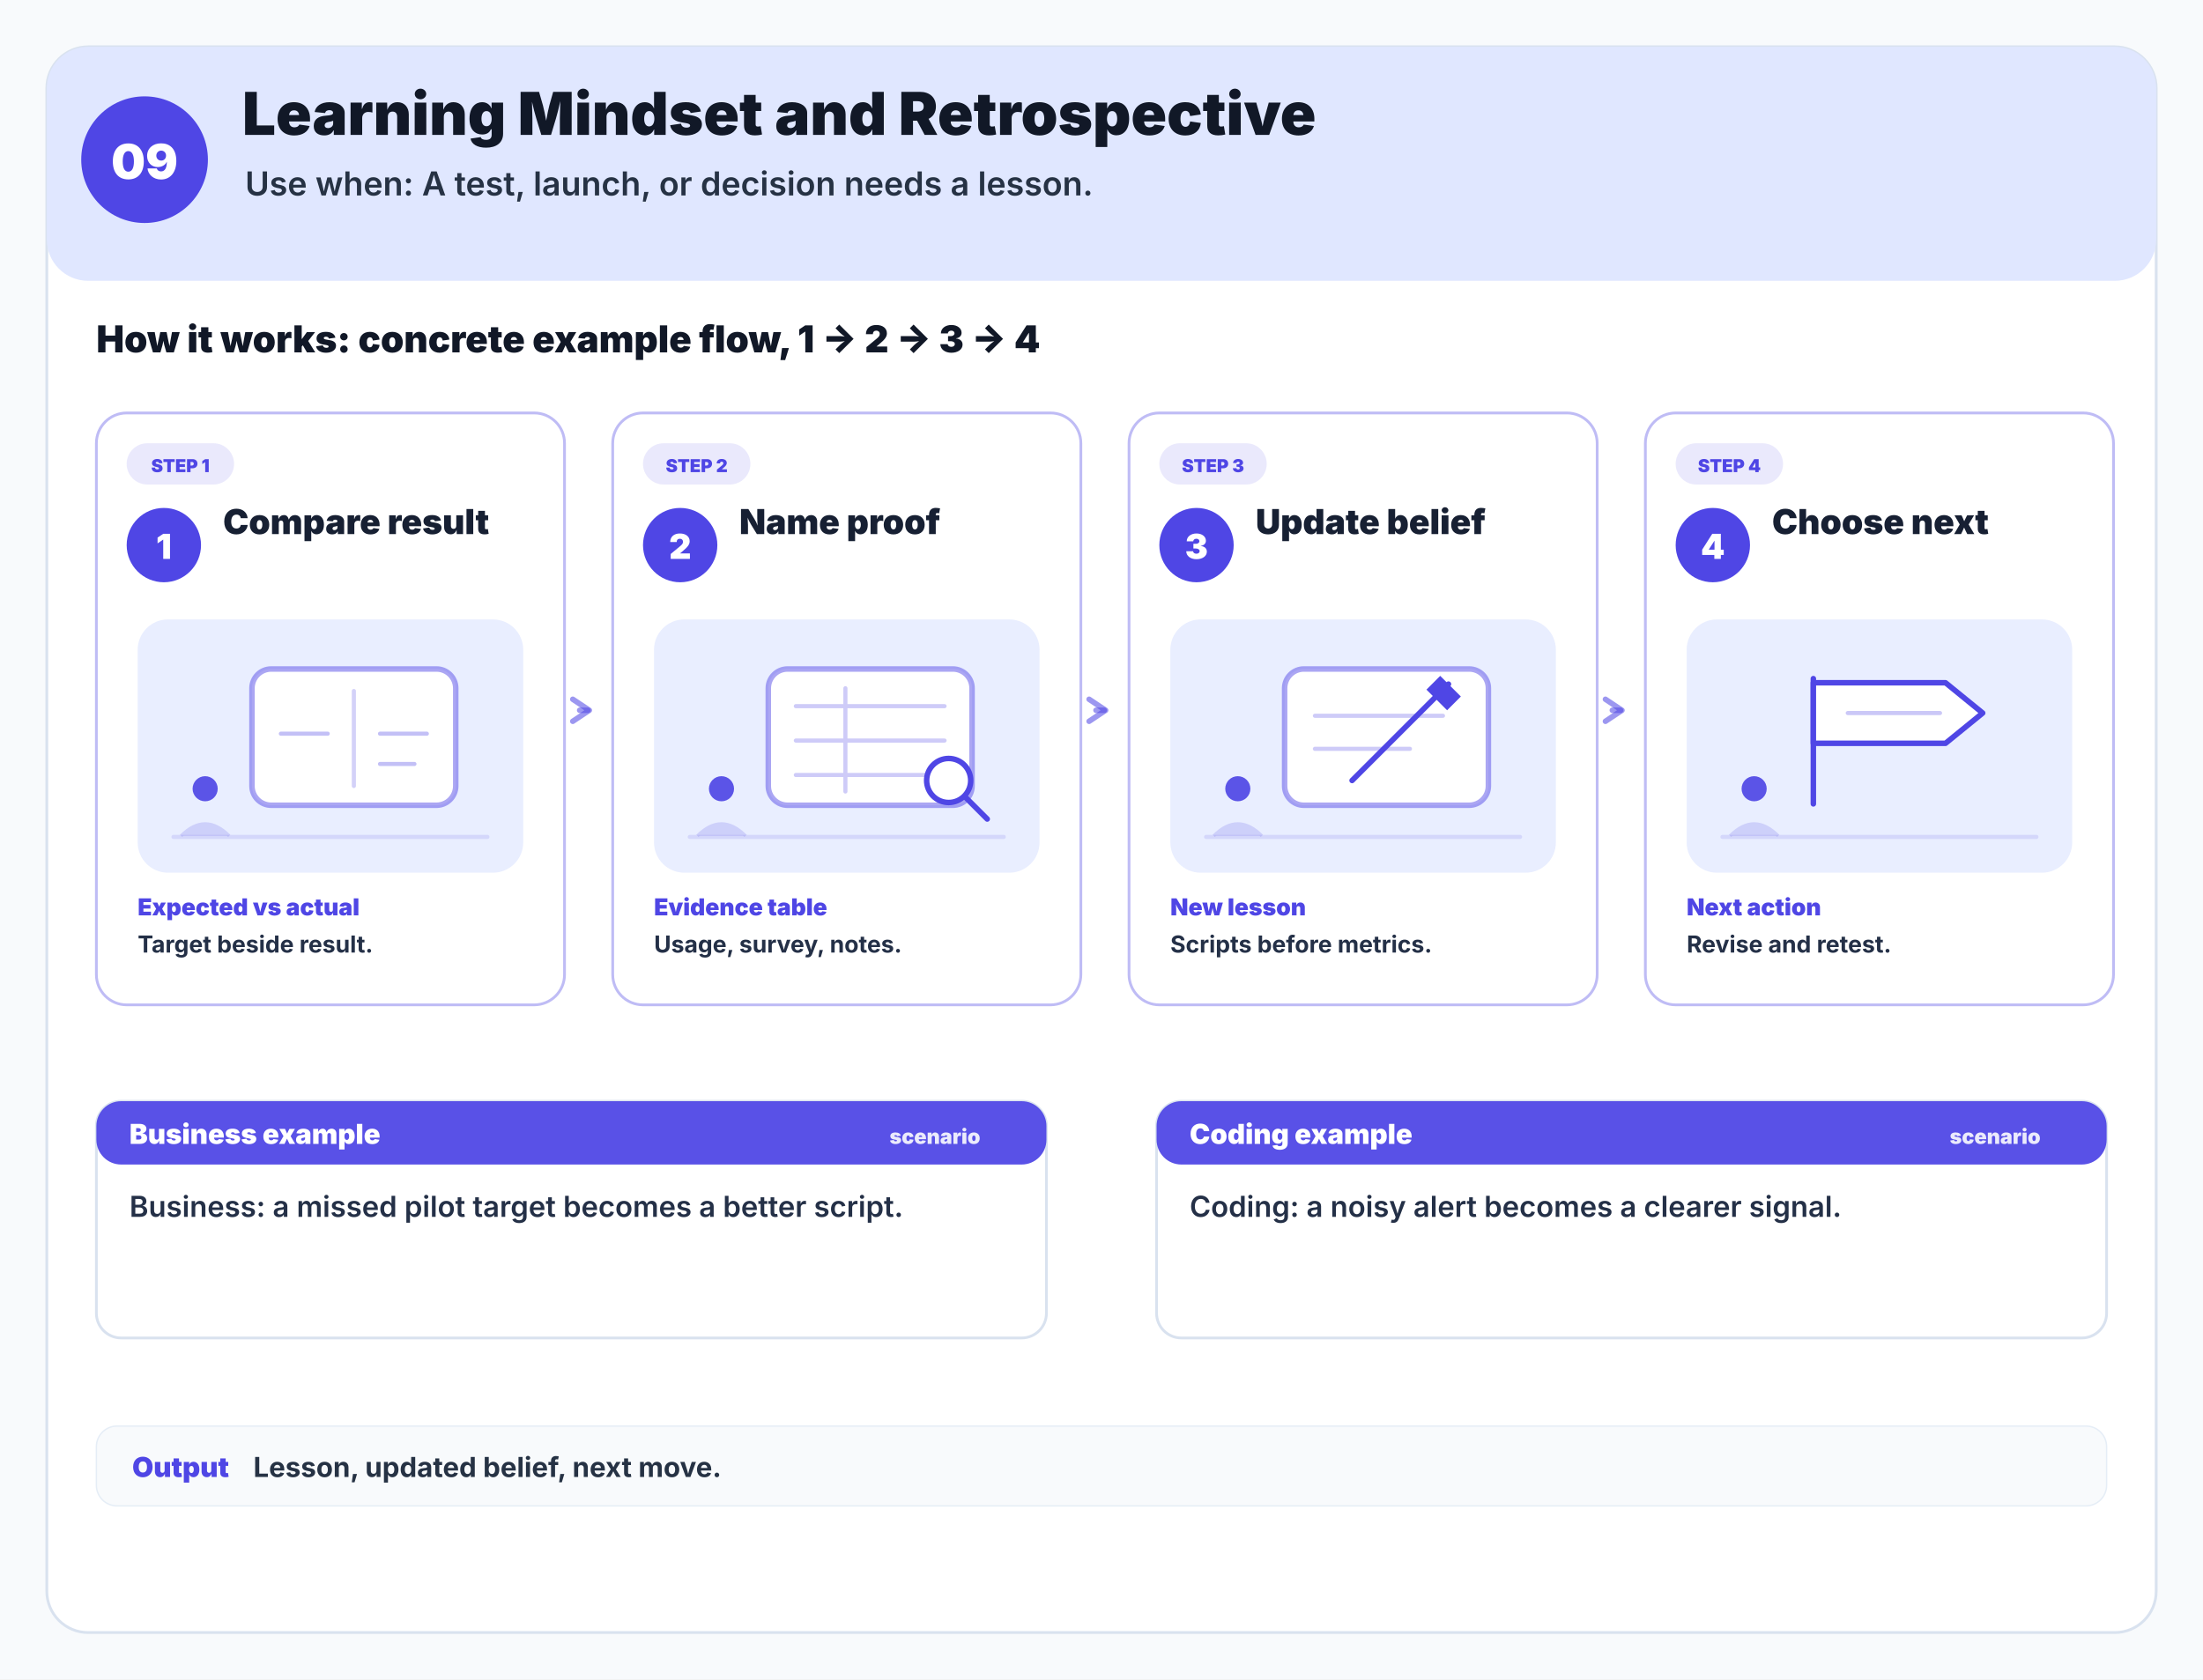
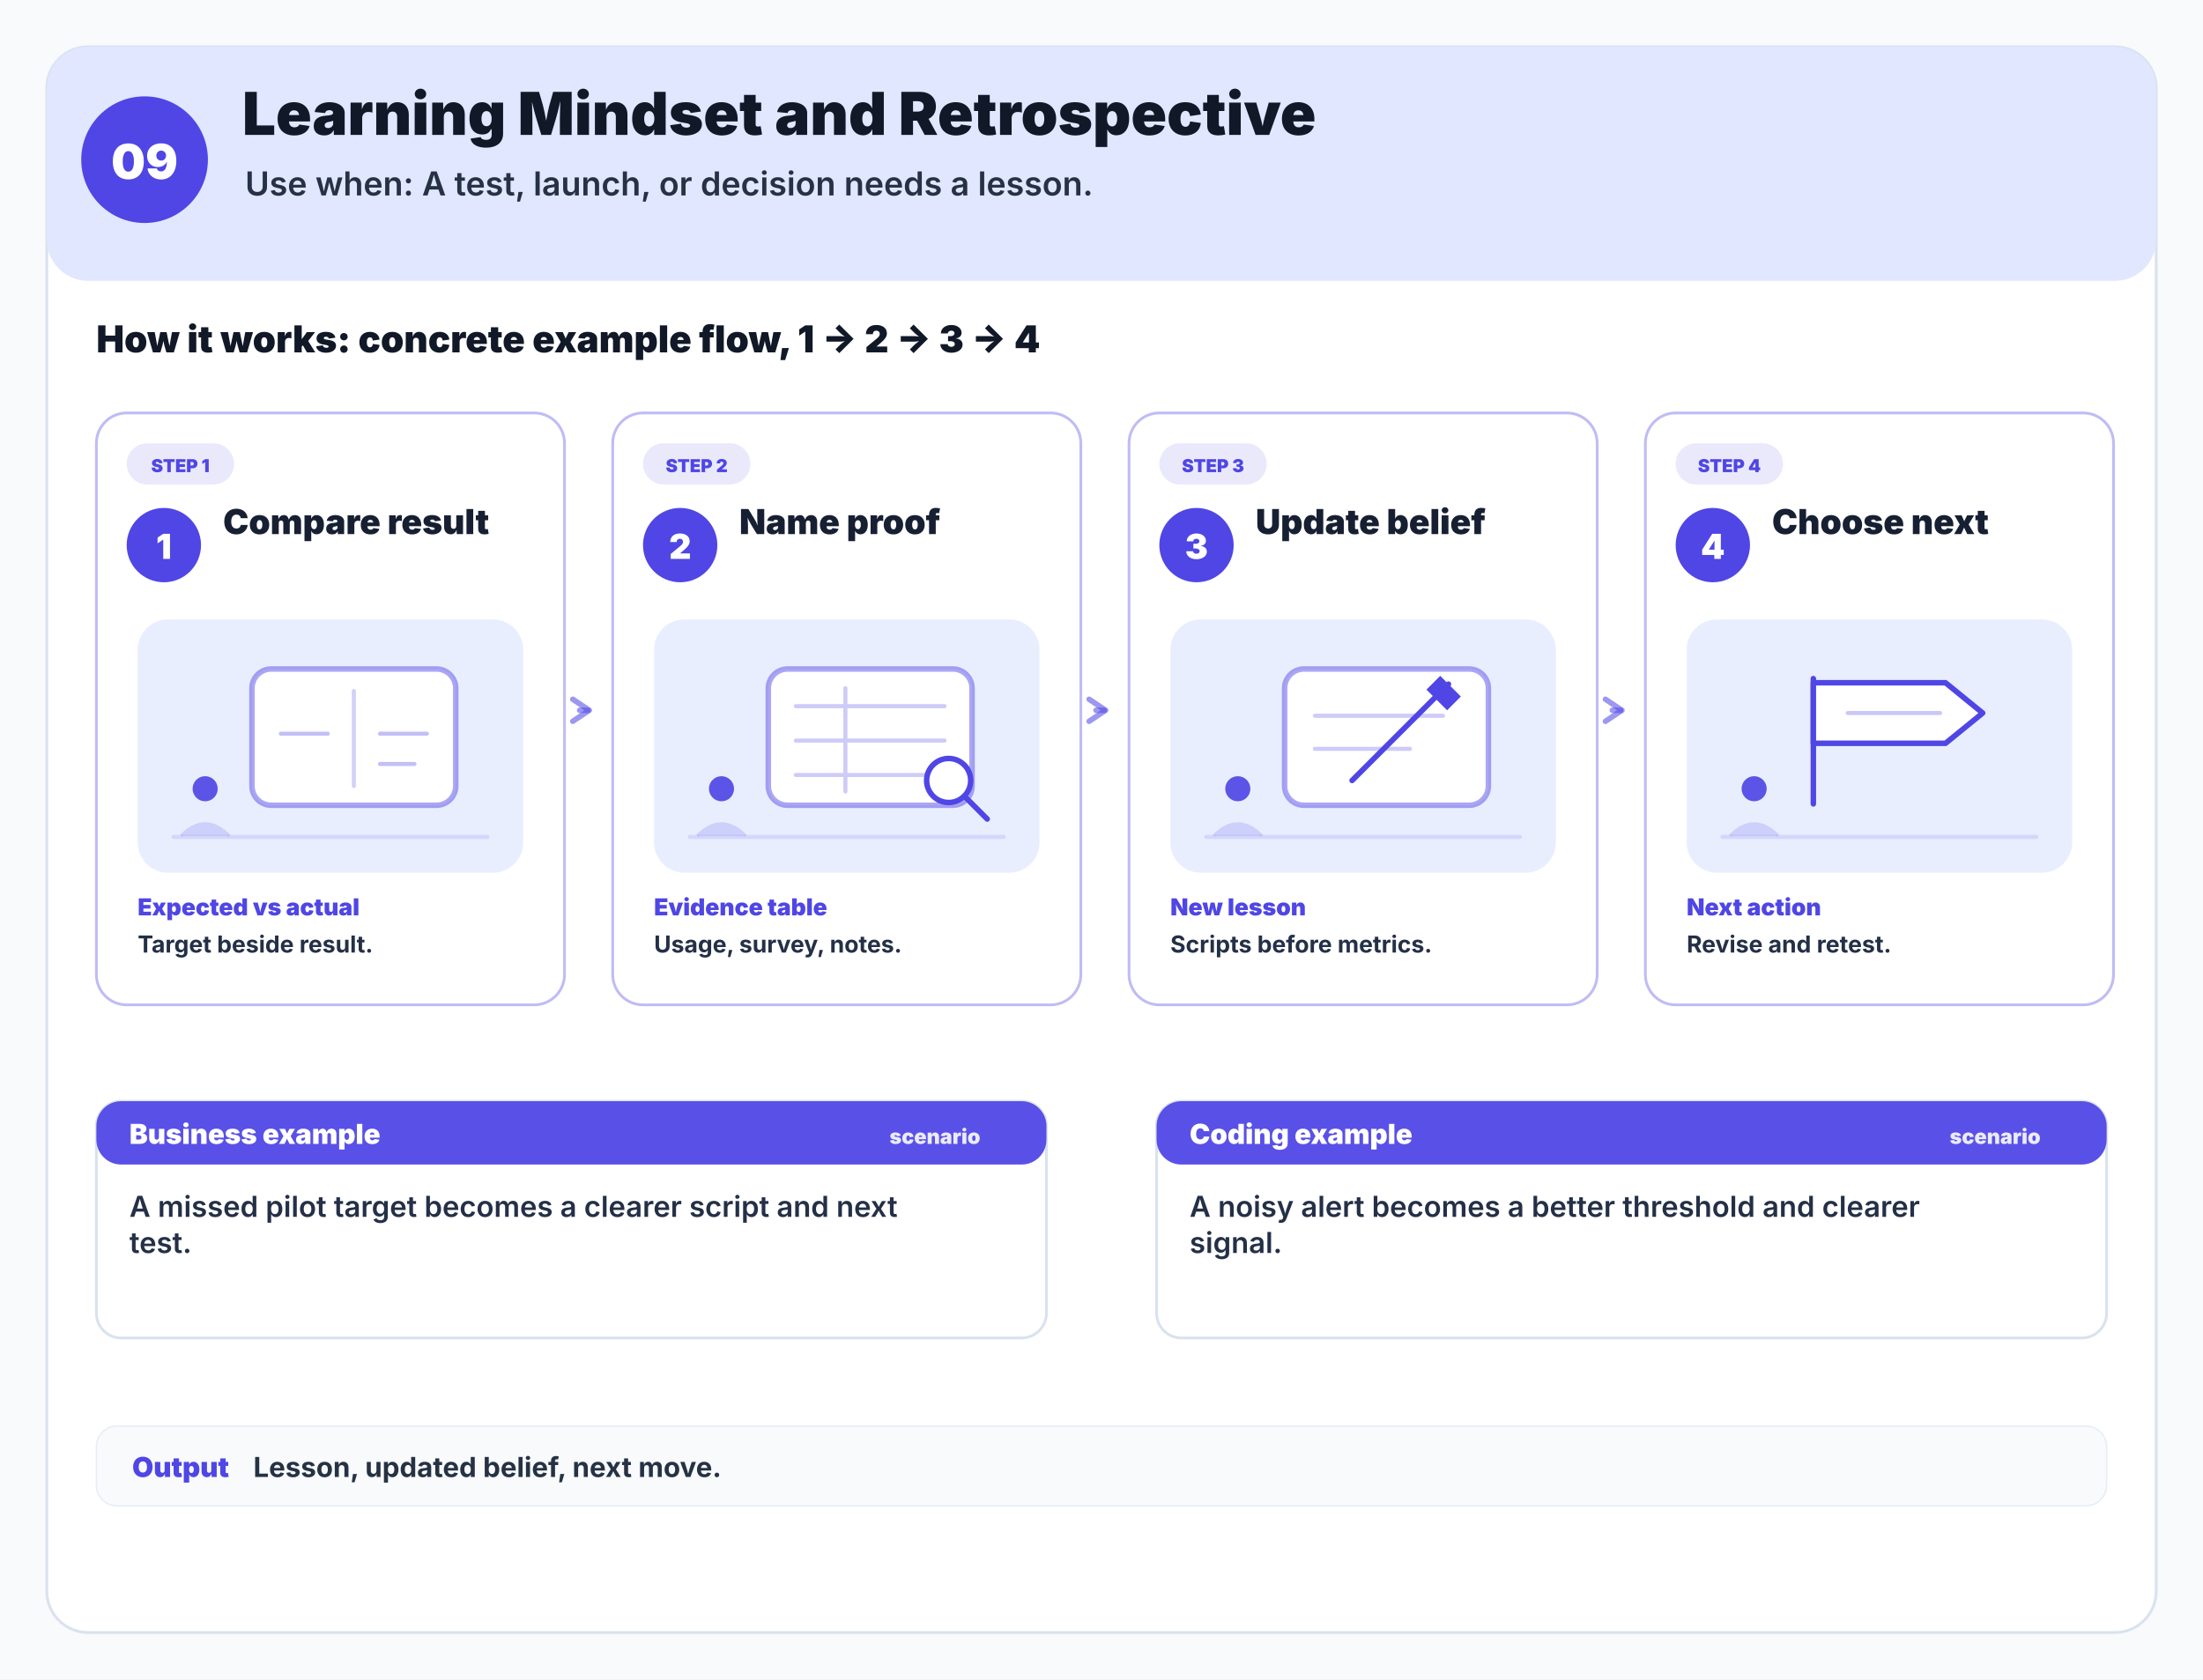
<svg xmlns="http://www.w3.org/2000/svg" width="1600" height="1220" viewBox="0 0 1600 1220" role="img" aria-labelledby="title desc">
  <style>
    .frame-card .frame-bg { transition: stroke-width 160ms ease, filter 160ms ease; }
    .frame-card:hover .frame-bg { stroke-width: 4; filter: url(#softShadow); }
    @media (prefers-reduced-motion: reduce) {
      .frame-card .frame-bg { transition: none; }
    }
  </style>
  <defs>
    <filter id="softShadow" x="-8%" y="-18%" width="116%" height="140%">
      <feDropShadow dx="0" dy="8" stdDeviation="8" flood-color="#0f172a" flood-opacity="0.13" />
    </filter>
  </defs>
  <rect width="1600" height="1220" fill="#f8fafc" />
  <rect x="34" y="34" width="1532" height="1152" rx="30" fill="#ffffff" stroke="#d9e2ef" stroke-width="2" />
  <rect x="34" y="34" width="1532" height="170" rx="30" fill="#e0e7ff" />
  <circle cx="105" cy="116" r="46" fill="#4f46e5" />
  <text x="105" y="130" text-anchor="middle" font-size="35" font-weight="900" fill="#ffffff" font-family="Inter, ui-sans-serif, system-ui">09</text>
  <text x="176" y="98" font-size="43" font-weight="900" fill="#111827" font-family="Inter, ui-sans-serif, system-ui">Learning Mindset and Retrospective</text>
  <text x="178" y="142" text-anchor="start" font-size="24" font-weight="610" fill="#263244" font-family="Inter, ui-sans-serif, system-ui, -apple-system, BlinkMacSystemFont, Segoe UI, Arial, sans-serif">
    <tspan x="178" dy="0">Use when: A test, launch, or decision needs a lesson.</tspan>
  </text>
  <text x="70" y="256" font-size="27" font-weight="900" fill="#111827" font-family="Inter, ui-sans-serif, system-ui">How it works: concrete example flow, 1 -&gt; 2 -&gt; 3 -&gt; 4</text>
  <g class="frame-card">
    <rect class="frame-bg" x="70" y="300" width="340" height="430" rx="22" fill="#ffffff" stroke="#4f46e5" stroke-opacity="0.36" stroke-width="2" />
    <rect x="92" y="322" width="78" height="30" rx="15" fill="#4f46e5" opacity="0.12" />
    <text x="131" y="343" text-anchor="middle" font-size="13" font-weight="900" fill="#4f46e5" letter-spacing="0" font-family="Inter, ui-sans-serif, system-ui">STEP 1</text>
    <circle cx="119" cy="396" r="27" fill="#4f46e5" />
    <text x="119" y="406" text-anchor="middle" font-size="25" font-weight="900" fill="#ffffff" font-family="Inter, ui-sans-serif, system-ui">1</text>
    <text x="162" y="388" text-anchor="start" font-size="25" font-weight="880" fill="#172033" font-family="Inter, ui-sans-serif, system-ui, -apple-system, BlinkMacSystemFont, Segoe UI, Arial, sans-serif">
      <tspan x="162" dy="0">Compare result</tspan>
    </text>
    <g class="step-art">
      <rect x="100" y="450" width="280" height="184" rx="22" fill="#e0e7ff" opacity="0.72" />
      <g transform="translate(100, 450)">
        <circle cx="49" cy="123" r="9.12" fill="#4f46e5" opacity="0.92" />
        <path d="M 31.52 157.2 Q 49 139.72 66.48 157.2" fill="#4f46e5" opacity="0.18" stroke="#4f46e5" stroke-width="2.28" />
        <rect x="83" y="36" width="148" height="99" rx="14" fill="#ffffff" stroke="#4f46e5" stroke-opacity="0.48" stroke-width="4" />
        <path d="M 157 52 V 121" stroke="#4f46e5" stroke-width="3" stroke-linecap="round" stroke-linejoin="round" fill="none" opacity="0.25" />
        <path d="M 104 83 H 138 M 176 83 H 210 M 176 105 H 201" stroke="#4f46e5" stroke-width="3" stroke-linecap="round" stroke-linejoin="round" fill="none" opacity="0.34" />
      </g>
      <path d="M 126 608 H 354" stroke="#4f46e5" stroke-width="3" stroke-linecap="round" stroke-linejoin="round" fill="none" opacity="0.14" />
    </g>
    <text x="100" y="665" text-anchor="start" font-size="17" font-weight="900" fill="#4f46e5" font-family="Inter, ui-sans-serif, system-ui, -apple-system, BlinkMacSystemFont, Segoe UI, Arial, sans-serif">
      <tspan x="100" dy="0">Expected vs actual</tspan>
    </text>
    <text x="100" y="692" text-anchor="start" font-size="17" font-weight="650" fill="#243047" font-family="Inter, ui-sans-serif, system-ui, -apple-system, BlinkMacSystemFont, Segoe UI, Arial, sans-serif">
      <tspan x="100" dy="0">Target beside result.</tspan>
    </text>
  </g>
  <g class="frame-card">
    <rect class="frame-bg" x="445" y="300" width="340" height="430" rx="22" fill="#ffffff" stroke="#4f46e5" stroke-opacity="0.36" stroke-width="2" />
    <rect x="467" y="322" width="78" height="30" rx="15" fill="#4f46e5" opacity="0.12" />
    <text x="506" y="343" text-anchor="middle" font-size="13" font-weight="900" fill="#4f46e5" letter-spacing="0" font-family="Inter, ui-sans-serif, system-ui">STEP 2</text>
    <circle cx="494" cy="396" r="27" fill="#4f46e5" />
    <text x="494" y="406" text-anchor="middle" font-size="25" font-weight="900" fill="#ffffff" font-family="Inter, ui-sans-serif, system-ui">2</text>
    <text x="537" y="388" text-anchor="start" font-size="25" font-weight="880" fill="#172033" font-family="Inter, ui-sans-serif, system-ui, -apple-system, BlinkMacSystemFont, Segoe UI, Arial, sans-serif">
      <tspan x="537" dy="0">Name proof</tspan>
    </text>
    <g class="step-art">
      <rect x="475" y="450" width="280" height="184" rx="22" fill="#e0e7ff" opacity="0.72" />
      <g transform="translate(475, 450)">
        <circle cx="49" cy="123" r="9.12" fill="#4f46e5" opacity="0.92" />
        <path d="M 31.52 157.2 Q 49 139.72 66.48 157.2" fill="#4f46e5" opacity="0.18" stroke="#4f46e5" stroke-width="2.28" />
        <rect x="83" y="36" width="148" height="99" rx="14" fill="#ffffff" stroke="#4f46e5" stroke-opacity="0.48" stroke-width="4" />
        <path d="M 103 63 H 211 M 103 88 H 211 M 103 113 H 211 M 139 50 V 125" stroke="#4f46e5" stroke-width="3" stroke-linecap="round" stroke-linejoin="round" fill="none" opacity="0.28" />
        <circle cx="214" cy="117" r="16" fill="#ffffff" stroke="#4f46e5" stroke-width="4" />
        <path d="M 226 129 L 242 145" stroke="#4f46e5" stroke-width="4" stroke-linecap="round" stroke-linejoin="round" fill="none" />
      </g>
      <path d="M 501 608 H 729" stroke="#4f46e5" stroke-width="3" stroke-linecap="round" stroke-linejoin="round" fill="none" opacity="0.14" />
    </g>
    <text x="475" y="665" text-anchor="start" font-size="17" font-weight="900" fill="#4f46e5" font-family="Inter, ui-sans-serif, system-ui, -apple-system, BlinkMacSystemFont, Segoe UI, Arial, sans-serif">
      <tspan x="475" dy="0">Evidence table</tspan>
    </text>
    <text x="475" y="692" text-anchor="start" font-size="17" font-weight="650" fill="#243047" font-family="Inter, ui-sans-serif, system-ui, -apple-system, BlinkMacSystemFont, Segoe UI, Arial, sans-serif">
      <tspan x="475" dy="0">Usage, survey, notes.</tspan>
    </text>
  </g>
  <g class="frame-card">
    <rect class="frame-bg" x="820" y="300" width="340" height="430" rx="22" fill="#ffffff" stroke="#4f46e5" stroke-opacity="0.36" stroke-width="2" />
    <rect x="842" y="322" width="78" height="30" rx="15" fill="#4f46e5" opacity="0.12" />
    <text x="881" y="343" text-anchor="middle" font-size="13" font-weight="900" fill="#4f46e5" letter-spacing="0" font-family="Inter, ui-sans-serif, system-ui">STEP 3</text>
    <circle cx="869" cy="396" r="27" fill="#4f46e5" />
    <text x="869" y="406" text-anchor="middle" font-size="25" font-weight="900" fill="#ffffff" font-family="Inter, ui-sans-serif, system-ui">3</text>
    <text x="912" y="388" text-anchor="start" font-size="25" font-weight="880" fill="#172033" font-family="Inter, ui-sans-serif, system-ui, -apple-system, BlinkMacSystemFont, Segoe UI, Arial, sans-serif">
      <tspan x="912" dy="0">Update belief</tspan>
    </text>
    <g class="step-art">
      <rect x="850" y="450" width="280" height="184" rx="22" fill="#e0e7ff" opacity="0.72" />
      <g transform="translate(850, 450)">
        <circle cx="49" cy="123" r="9.12" fill="#4f46e5" opacity="0.92" />
        <path d="M 31.52 157.2 Q 49 139.72 66.48 157.2" fill="#4f46e5" opacity="0.18" stroke="#4f46e5" stroke-width="2.28" />
        <rect x="83" y="36" width="148" height="99" rx="14" fill="#ffffff" stroke="#4f46e5" stroke-opacity="0.48" stroke-width="4" />
        <path d="M 105 70 H 198 M 105 94 H 174" stroke="#4f46e5" stroke-width="3" stroke-linecap="round" stroke-linejoin="round" fill="none" opacity="0.28" />
        <path d="M 132 117 L 202 47" stroke="#4f46e5" stroke-width="4" stroke-linecap="round" stroke-linejoin="round" fill="none" />
        <path d="M 196 41 L 211 56 L 201 66 L 186 51 Z" fill="#4f46e5" />
      </g>
      <path d="M 876 608 H 1104" stroke="#4f46e5" stroke-width="3" stroke-linecap="round" stroke-linejoin="round" fill="none" opacity="0.14" />
    </g>
    <text x="850" y="665" text-anchor="start" font-size="17" font-weight="900" fill="#4f46e5" font-family="Inter, ui-sans-serif, system-ui, -apple-system, BlinkMacSystemFont, Segoe UI, Arial, sans-serif">
      <tspan x="850" dy="0">New lesson</tspan>
    </text>
    <text x="850" y="692" text-anchor="start" font-size="17" font-weight="650" fill="#243047" font-family="Inter, ui-sans-serif, system-ui, -apple-system, BlinkMacSystemFont, Segoe UI, Arial, sans-serif">
      <tspan x="850" dy="0">Scripts before metrics.</tspan>
    </text>
  </g>
  <g class="frame-card">
    <rect class="frame-bg" x="1195" y="300" width="340" height="430" rx="22" fill="#ffffff" stroke="#4f46e5" stroke-opacity="0.36" stroke-width="2" />
    <rect x="1217" y="322" width="78" height="30" rx="15" fill="#4f46e5" opacity="0.12" />
    <text x="1256" y="343" text-anchor="middle" font-size="13" font-weight="900" fill="#4f46e5" letter-spacing="0" font-family="Inter, ui-sans-serif, system-ui">STEP 4</text>
    <circle cx="1244" cy="396" r="27" fill="#4f46e5" />
    <text x="1244" y="406" text-anchor="middle" font-size="25" font-weight="900" fill="#ffffff" font-family="Inter, ui-sans-serif, system-ui">4</text>
    <text x="1287" y="388" text-anchor="start" font-size="25" font-weight="880" fill="#172033" font-family="Inter, ui-sans-serif, system-ui, -apple-system, BlinkMacSystemFont, Segoe UI, Arial, sans-serif">
      <tspan x="1287" dy="0">Choose next</tspan>
    </text>
    <g class="step-art">
      <rect x="1225" y="450" width="280" height="184" rx="22" fill="#e0e7ff" opacity="0.72" />
      <g transform="translate(1225, 450)">
        <circle cx="49" cy="123" r="9.12" fill="#4f46e5" opacity="0.92" />
        <path d="M 31.52 157.2 Q 49 139.72 66.48 157.2" fill="#4f46e5" opacity="0.18" stroke="#4f46e5" stroke-width="2.28" />
        <path d="M 92 43 V 134" stroke="#4f46e5" stroke-width="4" stroke-linecap="round" stroke-linejoin="round" fill="none" />
        <path d="M 92 46 H 188 L 215 68 L 188 90 H 92 Z" fill="#ffffff" stroke="#4f46e5" stroke-width="4" stroke-linejoin="round" />
        <path d="M 117 68 H 184" stroke="#4f46e5" stroke-width="3" stroke-linecap="round" stroke-linejoin="round" fill="none" opacity="0.3" />
      </g>
      <path d="M 1251 608 H 1479" stroke="#4f46e5" stroke-width="3" stroke-linecap="round" stroke-linejoin="round" fill="none" opacity="0.14" />
    </g>
    <text x="1225" y="665" text-anchor="start" font-size="17" font-weight="900" fill="#4f46e5" font-family="Inter, ui-sans-serif, system-ui, -apple-system, BlinkMacSystemFont, Segoe UI, Arial, sans-serif">
      <tspan x="1225" dy="0">Next action</tspan>
    </text>
    <text x="1225" y="692" text-anchor="start" font-size="17" font-weight="650" fill="#243047" font-family="Inter, ui-sans-serif, system-ui, -apple-system, BlinkMacSystemFont, Segoe UI, Arial, sans-serif">
      <tspan x="1225" dy="0">Revise and retest.</tspan>
    </text>
  </g>
  <path d="M 421 516 H 427" stroke="#4f46e5" stroke-width="4" stroke-linecap="round" opacity="0.56" />
  <path d="M 416 508 L 428 516 L 416 524" fill="none" stroke="#4f46e5" stroke-width="4" stroke-linecap="round" stroke-linejoin="round" opacity="0.56" />
  <path d="M 796 516 H 802" stroke="#4f46e5" stroke-width="4" stroke-linecap="round" opacity="0.56" />
  <path d="M 791 508 L 803 516 L 791 524" fill="none" stroke="#4f46e5" stroke-width="4" stroke-linecap="round" stroke-linejoin="round" opacity="0.56" />
  <path d="M 1171 516 H 1177" stroke="#4f46e5" stroke-width="4" stroke-linecap="round" opacity="0.56" />
  <path d="M 1166 508 L 1178 516 L 1166 524" fill="none" stroke="#4f46e5" stroke-width="4" stroke-linecap="round" stroke-linejoin="round" opacity="0.56" />
  <rect x="70" y="800" width="690" height="172" rx="18" fill="#ffffff" stroke="#d9e2ef" stroke-width="2" />
  <rect x="70" y="800" width="690" height="46" rx="18" fill="#4f46e5" opacity="0.94" />
  <text x="94" y="831" font-size="20" font-weight="850" fill="#ffffff" font-family="Inter, ui-sans-serif, system-ui">Business example</text>
  <text x="712" y="831" text-anchor="end" font-size="15" font-weight="850" fill="#ffffff" opacity="0.88" font-family="Inter, ui-sans-serif, system-ui">scenario</text>
  <text x="94" y="884" text-anchor="start" font-size="21" font-weight="620" fill="#243047" font-family="Inter, ui-sans-serif, system-ui, -apple-system, BlinkMacSystemFont, Segoe UI, Arial, sans-serif">
-     <tspan x="94" dy="0">Business: a missed pilot target becomes a better script.</tspan>
+     <tspan x="94" dy="0">A missed pilot target becomes a clearer script and next</tspan>
+     <tspan x="94" dy="26.25">test.</tspan>
  </text>
  <rect x="840" y="800" width="690" height="172" rx="18" fill="#ffffff" stroke="#d9e2ef" stroke-width="2" />
  <rect x="840" y="800" width="690" height="46" rx="18" fill="#4f46e5" opacity="0.94" />
  <text x="864" y="831" font-size="20" font-weight="850" fill="#ffffff" font-family="Inter, ui-sans-serif, system-ui">Coding example</text>
  <text x="1482" y="831" text-anchor="end" font-size="15" font-weight="850" fill="#ffffff" opacity="0.88" font-family="Inter, ui-sans-serif, system-ui">scenario</text>
  <text x="864" y="884" text-anchor="start" font-size="21" font-weight="620" fill="#243047" font-family="Inter, ui-sans-serif, system-ui, -apple-system, BlinkMacSystemFont, Segoe UI, Arial, sans-serif">
-     <tspan x="864" dy="0">Coding: a noisy alert becomes a clearer signal.</tspan>
+     <tspan x="864" dy="0">A noisy alert becomes a better threshold and clearer</tspan>
+     <tspan x="864" dy="26.25">signal.</tspan>
  </text>
  <rect x="70" y="1036" width="1460" height="58" rx="15" fill="#f8fafc" stroke="#e5edf6" />
  <text x="96" y="1073" font-size="20" font-weight="900" fill="#4f46e5" font-family="Inter, ui-sans-serif, system-ui">Output</text>
  <text x="184" y="1073" text-anchor="start" font-size="20" font-weight="700" fill="#263244" font-family="Inter, ui-sans-serif, system-ui, -apple-system, BlinkMacSystemFont, Segoe UI, Arial, sans-serif">
    <tspan x="184" dy="0">Lesson, updated belief, next move.</tspan>
  </text>
</svg>
